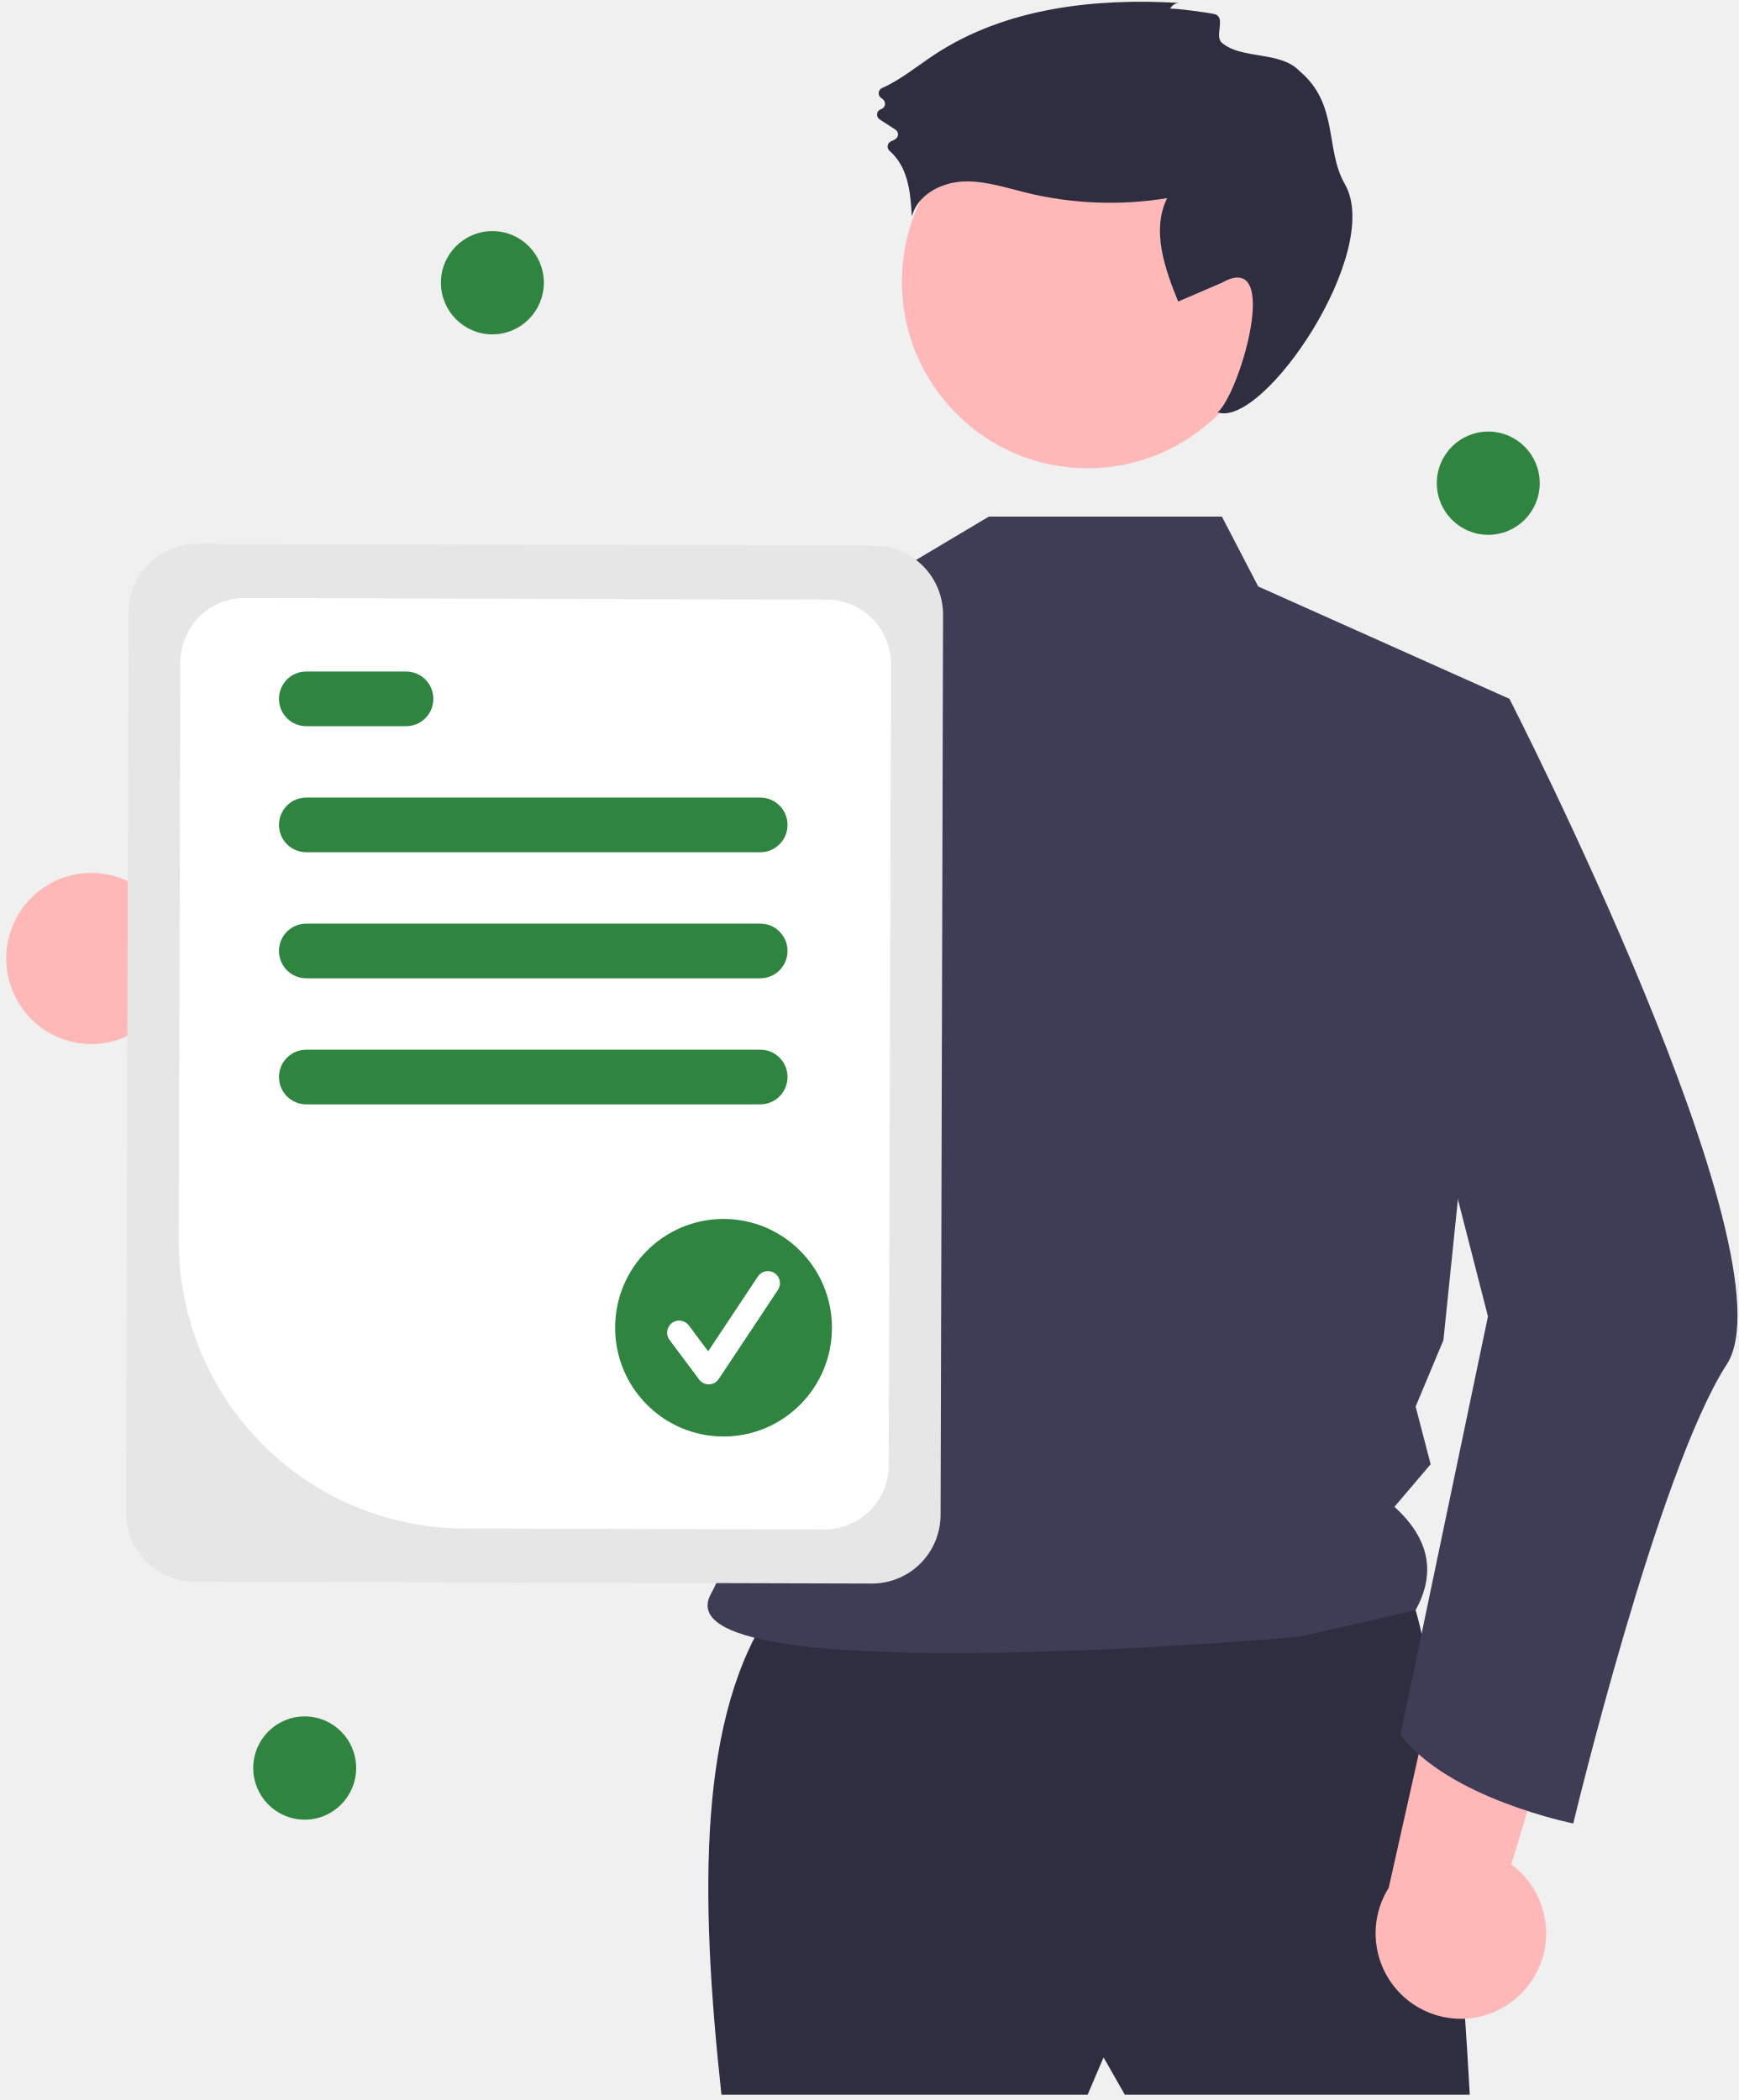
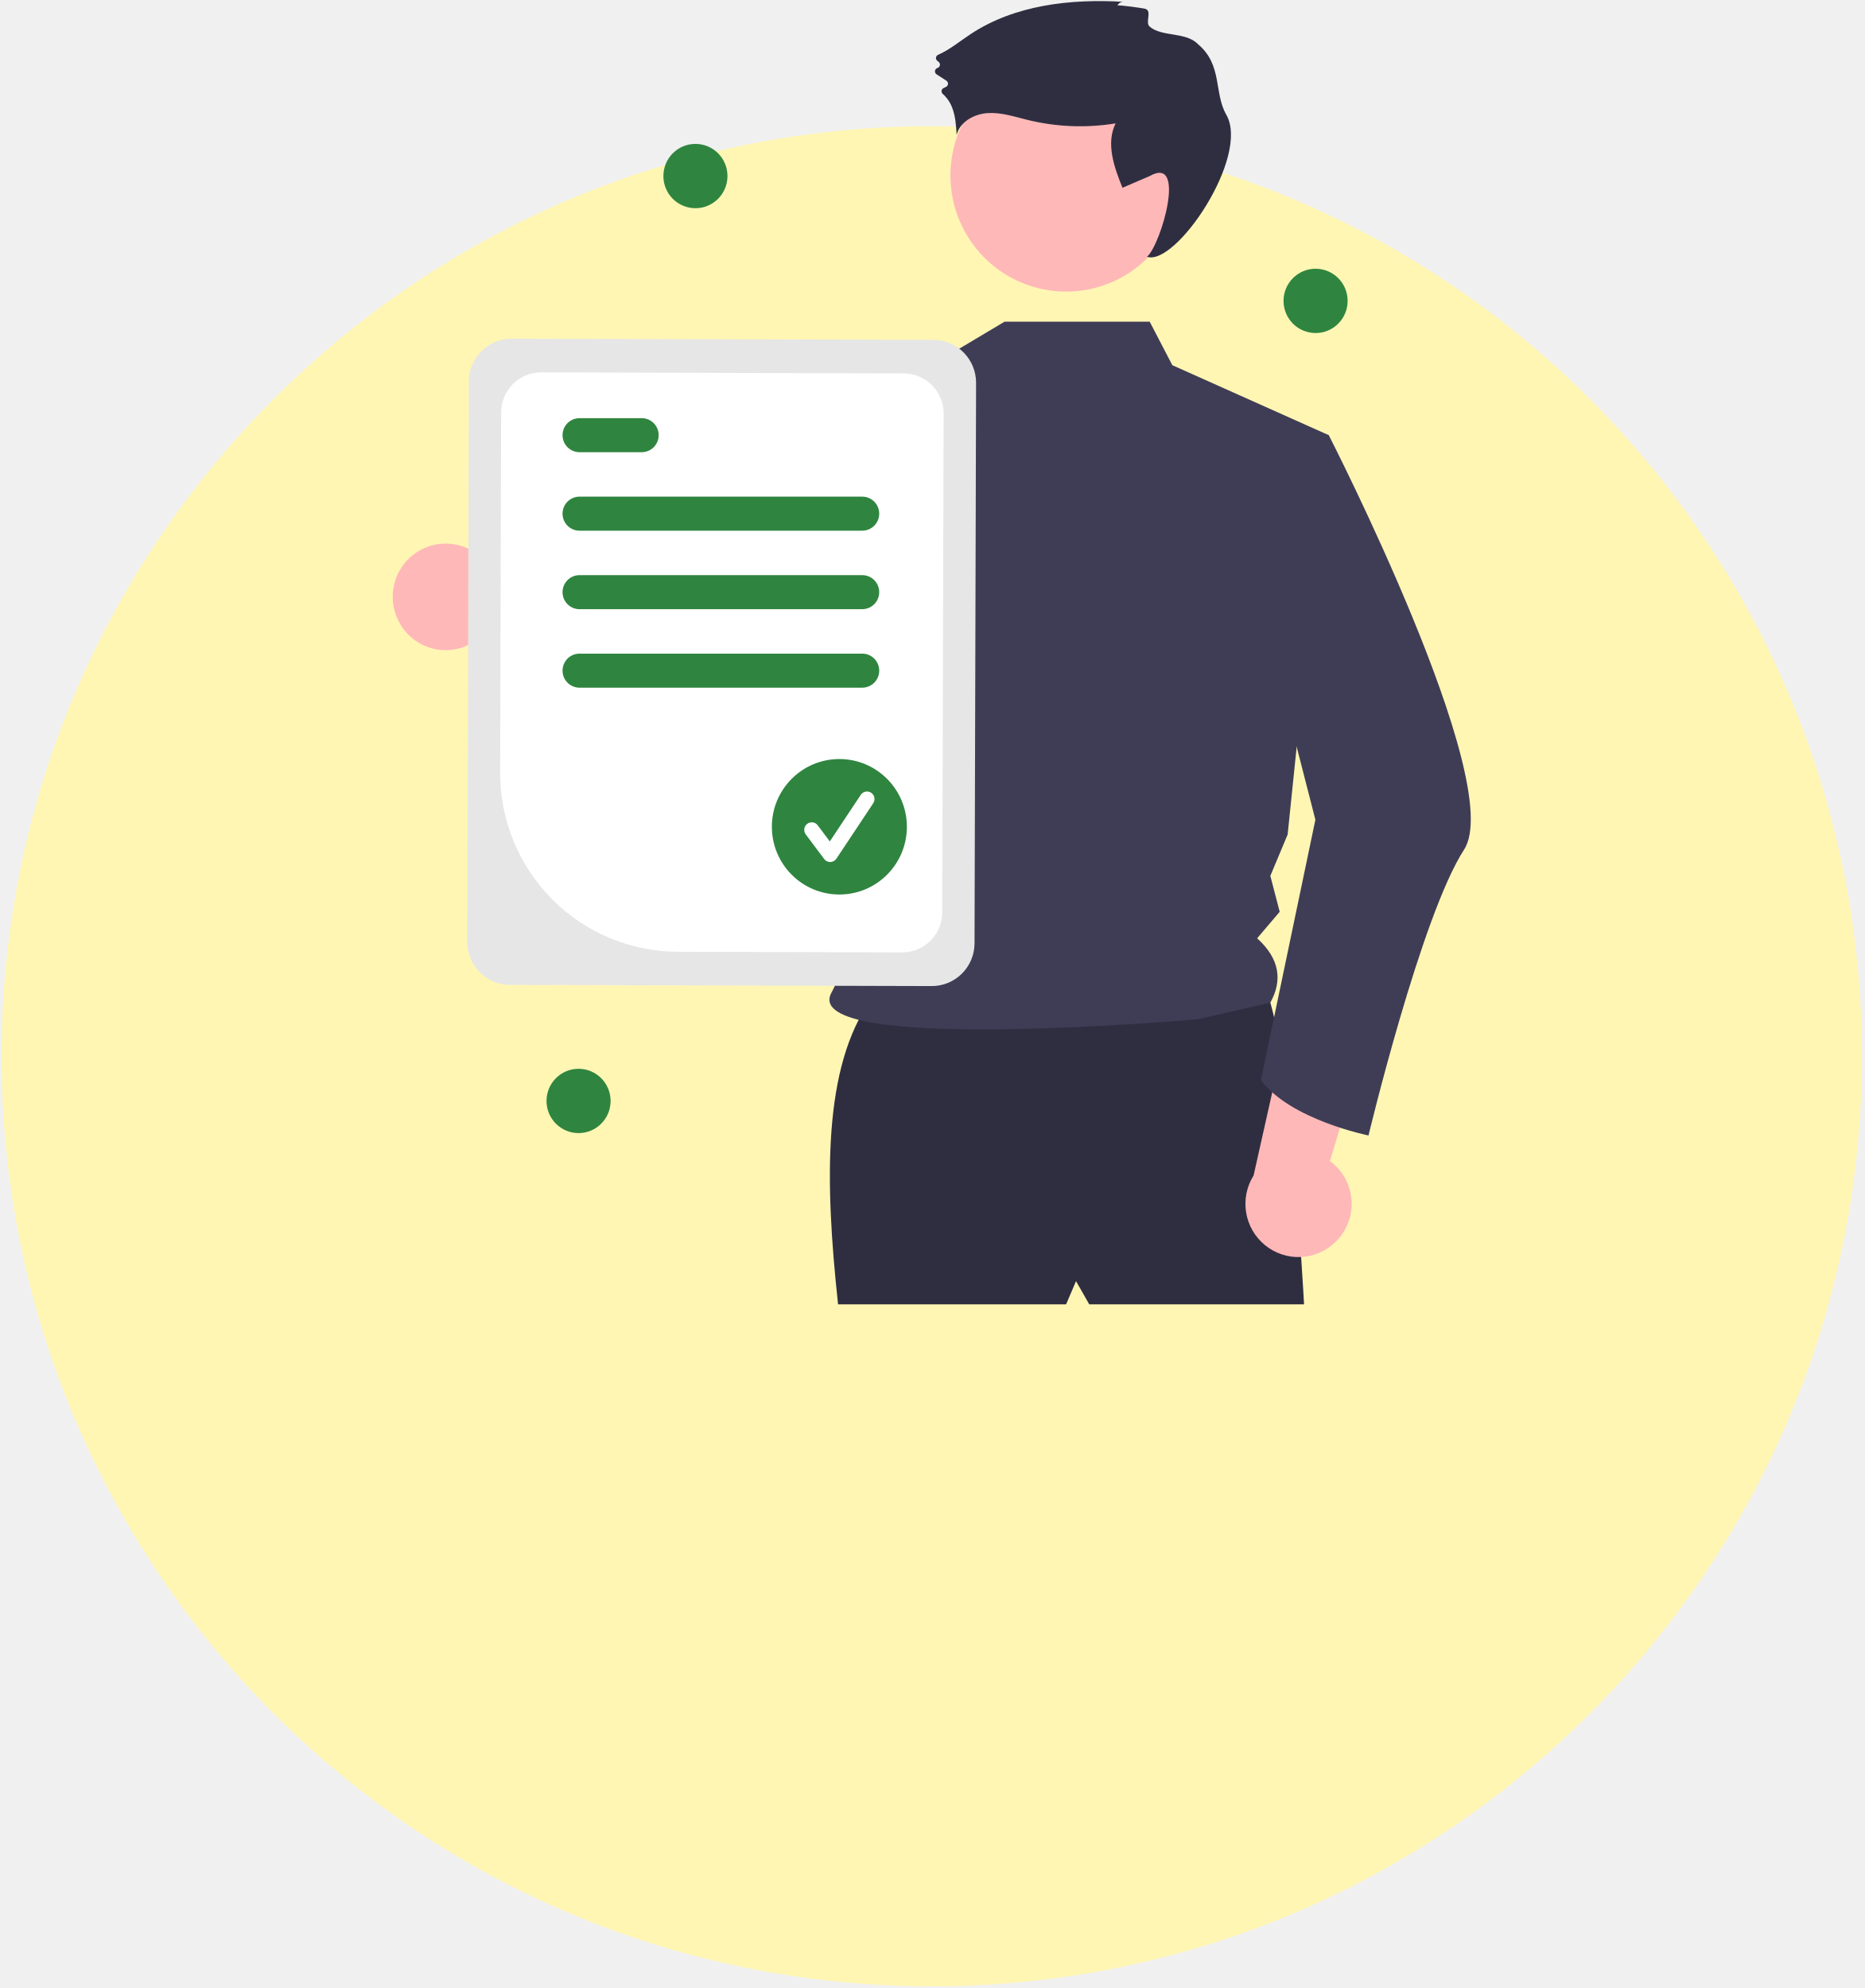
- <svg xmlns="http://www.w3.org/2000/svg" width="245" height="296" viewBox="0 0 245 296" fill="none">
-   <g clip-path="url(#clip0_1161_4722)">
-     <path d="M2.622 141.342C3.519 142.845 4.733 144.132 6.179 145.113C7.625 146.093 9.267 146.744 10.991 147.019C12.714 147.294 14.477 147.186 16.154 146.703C17.832 146.221 19.384 145.375 20.7 144.225L57.499 165.406L56.127 143.326L21.393 126.598C19.322 124.506 16.558 123.249 13.626 123.066C10.693 122.883 7.796 123.785 5.482 125.603C3.168 127.42 1.599 130.026 1.072 132.927C0.545 135.828 1.097 138.822 2.622 141.342Z" fill="#FFB8B8" />
-     <path d="M109.158 226.19C98.243 241.522 98.633 267.173 101.678 295.248H153.288L155.532 289.993L158.524 295.248H207.142C207.142 295.248 203.402 223.938 196.67 221.686C189.939 219.434 109.158 226.19 109.158 226.19Z" fill="#2F2E41" />
-     <path d="M153.288 66.001C167.746 66.001 179.467 54.239 179.467 39.729C179.467 25.22 167.746 13.457 153.288 13.457C138.83 13.457 127.109 25.22 127.109 39.729C127.109 54.239 138.83 66.001 153.288 66.001Z" fill="#FFB8B8" />
-     <path d="M172.209 72.817L177.329 82.665L212.738 98.505L203.43 188.9L199.513 198.26L201.63 206.389L196.527 212.389C201.649 217.04 202.299 221.909 199.513 226.945L183.207 230.694C183.207 230.694 92.541 238.785 100.182 224.689C108.531 209.287 110.657 163.802 92.227 139.495C76.579 118.86 88.592 92.083 88.592 92.083L125.708 80.952L139.36 72.817L172.209 72.817Z" fill="#3F3D56" />
-     <path d="M164.911 1.245C165.034 0.984 165.232 0.766 165.479 0.618C165.727 0.471 166.013 0.401 166.3 0.418C154.315 -0.302 141.691 1.1 131.664 7.728C129.235 9.334 126.945 11.249 124.301 12.414C124.176 12.47 124.068 12.558 123.987 12.669C123.906 12.779 123.855 12.909 123.839 13.045C123.823 13.182 123.842 13.32 123.894 13.447C123.947 13.573 124.031 13.684 124.139 13.768L124.43 13.997C124.544 14.087 124.632 14.207 124.683 14.344C124.735 14.48 124.748 14.629 124.721 14.772C124.694 14.916 124.629 15.049 124.532 15.158C124.435 15.267 124.31 15.347 124.17 15.39C124.025 15.434 123.896 15.519 123.797 15.635C123.699 15.751 123.635 15.892 123.614 16.043C123.593 16.194 123.615 16.348 123.679 16.486C123.742 16.625 123.843 16.742 123.97 16.825L126.195 18.268C126.307 18.339 126.4 18.438 126.464 18.555C126.528 18.671 126.562 18.802 126.563 18.935C126.564 19.068 126.531 19.2 126.468 19.317C126.405 19.434 126.314 19.534 126.203 19.606C126.014 19.723 125.816 19.824 125.611 19.907C125.483 19.955 125.37 20.036 125.282 20.141C125.194 20.245 125.135 20.371 125.11 20.506C125.084 20.64 125.094 20.779 125.138 20.909C125.182 21.038 125.258 21.155 125.359 21.246C126.323 22.107 127.062 23.191 127.512 24.404C128.254 26.34 128.387 28.447 128.512 30.516C129.278 27.53 132.526 25.773 135.593 25.594C138.66 25.416 141.652 26.431 144.637 27.161C151.139 28.747 157.891 29.008 164.495 27.928C162.253 32.444 164.144 37.831 166.048 42.502L172.209 39.851C180.672 35.057 174.777 55.336 171.614 58.12C178.073 60.367 194.98 35.423 189.541 25.961C186.712 21.039 188.72 14.691 183.158 10.022C180.432 7.142 174.989 8.422 172.209 6.029C171.116 5.087 172.783 2.566 171.28 2.017C170.78 1.834 164.993 1.061 164.911 1.245Z" fill="#2F2E41" />
-     <path d="M120.567 83.495C115.763 104.897 103.443 154.869 90.943 165.32C90.15 166.071 89.2 166.634 88.161 166.968C44.224 177.71 30.145 150.309 30.145 150.309C30.145 150.309 41.92 144.551 42.219 133.295L65.964 140.689L86.664 93.941L89.71 91.09L89.727 91.073L120.567 83.495Z" fill="#3F3D56" />
-     <path d="M214.249 281.135C215.507 279.922 216.484 278.446 217.113 276.812C217.741 275.178 218.005 273.426 217.885 271.678C217.766 269.931 217.266 268.231 216.421 266.699C215.576 265.167 214.407 263.839 212.995 262.809L225.312 222.071L204.178 228.363L195.722 266.084C194.155 268.578 193.554 271.563 194.034 274.472C194.513 277.381 196.04 280.013 198.323 281.868C200.607 283.723 203.49 284.673 206.425 284.538C209.36 284.403 212.144 283.193 214.249 281.135Z" fill="#FFB8B8" />
-     <path d="M202.975 96.226L212.738 98.505C212.738 98.505 253.089 177.294 243.366 192.306C233.642 207.319 221.73 257.021 221.73 257.021C221.73 257.021 204.112 253.506 197.38 244.499L209.707 185.551L196.992 136.009L202.975 96.226Z" fill="#3F3D56" />
-     <path d="M17.763 213.225L18.114 86.331C18.124 83.763 19.148 81.303 20.963 79.492C22.778 77.681 25.234 76.666 27.794 76.671L123.287 76.936C125.847 76.946 128.297 77.975 130.102 79.796C131.907 81.617 132.918 84.082 132.913 86.65L132.563 213.544C132.553 216.113 131.528 218.572 129.714 220.383C127.899 222.194 125.442 223.209 122.883 223.205L27.389 222.939C24.83 222.929 22.379 221.901 20.575 220.079C18.77 218.258 17.759 215.793 17.763 213.225Z" fill="#E6E6E6" />
-     <path d="M25.194 174.918L25.419 93.339C25.429 90.934 26.388 88.63 28.088 86.934C29.787 85.238 32.088 84.288 34.485 84.292L116.554 84.52C118.95 84.529 121.246 85.493 122.936 87.198C124.626 88.904 125.573 91.212 125.569 93.618L125.257 206.536C125.248 208.941 124.288 211.245 122.589 212.941C120.889 214.637 118.588 215.587 116.191 215.583L65.352 215.442C54.675 215.4 44.451 211.11 36.923 203.513C29.395 195.916 25.176 185.632 25.194 174.918Z" fill="white" />
-     <path d="M107.15 120.126H43.157C42.139 120.126 41.163 119.72 40.443 118.998C39.722 118.275 39.318 117.295 39.318 116.273C39.318 115.251 39.722 114.271 40.443 113.548C41.163 112.826 42.139 112.42 43.157 112.42H107.15C108.168 112.42 109.145 112.826 109.865 113.548C110.585 114.271 110.99 115.251 110.99 116.273C110.99 117.295 110.585 118.275 109.865 118.998C109.145 119.72 108.168 120.126 107.15 120.126Z" fill="#2F853F" />
-     <path d="M57.236 102.358H43.157C42.139 102.358 41.163 101.953 40.443 101.23C39.722 100.507 39.318 99.527 39.318 98.505C39.318 97.483 39.722 96.503 40.443 95.781C41.163 95.058 42.139 94.652 43.157 94.652H57.236C58.254 94.652 59.231 95.058 59.951 95.781C60.671 96.503 61.075 97.483 61.075 98.505C61.075 99.527 60.671 100.507 59.951 101.23C59.231 101.953 58.254 102.358 57.236 102.358Z" fill="#2F853F" />
-     <path d="M107.15 137.894H43.157C42.139 137.894 41.163 137.488 40.443 136.765C39.722 136.042 39.318 135.062 39.318 134.04C39.318 133.019 39.722 132.038 40.443 131.316C41.163 130.593 42.139 130.187 43.157 130.187H107.15C108.168 130.187 109.145 130.593 109.865 131.316C110.585 132.038 110.99 133.019 110.99 134.04C110.99 135.062 110.585 136.042 109.865 136.765C109.145 137.488 108.168 137.894 107.15 137.894Z" fill="#2F853F" />
-     <path d="M107.15 155.661H43.157C42.139 155.661 41.163 155.255 40.443 154.533C39.722 153.81 39.318 152.83 39.318 151.808C39.318 150.786 39.722 149.806 40.443 149.083C41.163 148.361 42.139 147.955 43.157 147.955H107.15C108.168 147.955 109.145 148.361 109.865 149.083C110.585 149.806 110.99 150.786 110.99 151.808C110.99 152.83 110.585 153.81 109.865 154.533C109.145 155.255 108.168 155.661 107.15 155.661Z" fill="#2F853F" />
-     <path d="M101.972 202.478C110.41 202.478 117.25 195.613 117.25 187.146C117.25 178.678 110.41 171.814 101.972 171.814C93.534 171.814 86.694 178.678 86.694 187.146C86.694 195.613 93.534 202.478 101.972 202.478Z" fill="#2F853F" />
-     <path d="M99.888 195.125C99.624 195.125 99.364 195.064 99.128 194.945C98.892 194.827 98.687 194.655 98.529 194.443L94.361 188.866C94.226 188.687 94.129 188.483 94.073 188.266C94.017 188.049 94.005 187.823 94.037 187.601C94.068 187.379 94.143 187.165 94.256 186.973C94.37 186.78 94.521 186.611 94.699 186.477C94.878 186.342 95.081 186.244 95.298 186.189C95.514 186.133 95.739 186.121 95.96 186.153C96.181 186.185 96.394 186.26 96.586 186.374C96.778 186.489 96.946 186.64 97.08 186.82L99.806 190.468L106.81 179.926C106.934 179.738 107.093 179.578 107.278 179.452C107.464 179.327 107.672 179.24 107.891 179.195C108.11 179.151 108.336 179.15 108.556 179.194C108.775 179.237 108.984 179.324 109.17 179.448C109.356 179.573 109.516 179.733 109.64 179.919C109.764 180.106 109.85 180.315 109.894 180.535C109.938 180.755 109.937 180.982 109.893 181.202C109.849 181.422 109.763 181.631 109.638 181.818L101.302 194.366C101.151 194.593 100.949 194.78 100.711 194.912C100.473 195.044 100.207 195.117 99.935 195.125C99.919 195.125 99.904 195.125 99.888 195.125Z" fill="white" />
-     <path d="M69.395 47.129C73.4 47.129 76.647 43.871 76.647 39.851C76.647 35.831 73.4 32.573 69.395 32.573C65.389 32.573 62.142 35.831 62.142 39.851C62.142 43.871 65.389 47.129 69.395 47.129Z" fill="#2F853F" />
-     <path d="M42.944 256.486C46.949 256.486 50.196 253.228 50.196 249.208C50.196 245.189 46.949 241.93 42.944 241.93C38.938 241.93 35.691 245.189 35.691 249.208C35.691 253.228 38.938 256.486 42.944 256.486Z" fill="#2F853F" />
-     <path d="M209.752 75.386C213.757 75.386 217.004 72.127 217.004 68.108C217.004 64.088 213.757 60.83 209.752 60.83C205.746 60.83 202.499 64.088 202.499 68.108C202.499 72.127 205.746 75.386 209.752 75.386Z" fill="#2F853F" />
+ <svg xmlns="http://www.w3.org/2000/svg" width="422" height="450" viewBox="0 0 422 450" fill="none">
+   <circle cx="210.878" cy="239.101" r="210.528" fill="#FFF6B4" />
+   <g clip-path="url(#clip0_1643_9278)">
+     <path d="M90.623 141.342C91.519 142.845 92.733 144.132 94.179 145.113C95.624 146.093 97.267 146.744 98.991 147.019C100.714 147.294 102.477 147.186 104.154 146.703C105.832 146.221 107.384 145.375 108.7 144.225L145.499 165.406L144.127 143.326L109.393 126.598C107.322 124.506 104.558 123.249 101.626 123.066C98.693 122.883 95.796 123.785 93.482 125.603C91.168 127.42 89.599 130.026 89.072 132.927C88.545 135.828 89.097 138.822 90.623 141.342Z" fill="#FFB8B8" />
+     <path d="M197.158 226.19C186.242 241.522 186.633 267.173 189.678 295.248H241.288L243.532 289.993L246.524 295.248H295.142C295.142 295.248 291.402 223.938 284.67 221.686C277.939 219.434 197.158 226.19 197.158 226.19Z" fill="#2F2E41" />
+     <path d="M241.288 66.001C255.746 66.001 267.467 54.239 267.467 39.729C267.467 25.22 255.746 13.457 241.288 13.457C226.83 13.457 215.109 25.22 215.109 39.729C215.109 54.239 226.83 66.001 241.288 66.001Z" fill="#FFB8B8" />
+     <path d="M260.209 72.817L265.329 82.665L300.738 98.505L291.43 188.9L287.513 198.26L289.63 206.389L284.527 212.389C289.649 217.04 290.299 221.909 287.513 226.945L271.207 230.694C271.207 230.694 180.542 238.785 188.182 224.689C196.531 209.287 198.657 163.802 180.227 139.495C164.579 118.86 176.592 92.083 176.592 92.083L213.708 80.952L227.36 72.817L260.209 72.817Z" fill="#3F3D56" />
+     <path d="M252.911 1.245C253.034 0.984 253.232 0.766 253.479 0.618C253.727 0.471 254.013 0.401 254.3 0.418C242.315 -0.302 229.691 1.1 219.664 7.728C217.235 9.334 214.945 11.249 212.301 12.414C212.176 12.47 212.068 12.558 211.987 12.669C211.906 12.779 211.855 12.909 211.839 13.045C211.823 13.182 211.842 13.32 211.894 13.447C211.947 13.573 212.031 13.684 212.139 13.768L212.43 13.997C212.544 14.087 212.632 14.207 212.683 14.344C212.735 14.48 212.748 14.629 212.721 14.772C212.694 14.916 212.629 15.049 212.532 15.158C212.435 15.267 212.31 15.347 212.17 15.39C212.025 15.434 211.896 15.519 211.797 15.635C211.699 15.751 211.635 15.892 211.614 16.043C211.593 16.194 211.615 16.348 211.679 16.486C211.742 16.625 211.843 16.742 211.97 16.825L214.195 18.268C214.307 18.339 214.4 18.438 214.464 18.555C214.528 18.671 214.562 18.802 214.563 18.935C214.564 19.068 214.531 19.2 214.468 19.317C214.405 19.434 214.314 19.534 214.203 19.606C214.014 19.723 213.816 19.824 213.611 19.907C213.483 19.955 213.37 20.036 213.282 20.141C213.194 20.245 213.135 20.371 213.11 20.506C213.084 20.64 213.094 20.779 213.138 20.909C213.182 21.038 213.258 21.155 213.359 21.246C214.323 22.107 215.062 23.191 215.512 24.404C216.254 26.34 216.387 28.447 216.512 30.516C217.278 27.53 220.526 25.773 223.593 25.594C226.66 25.416 229.652 26.431 232.637 27.161C239.139 28.747 245.891 29.008 252.495 27.928C250.253 32.444 252.144 37.831 254.048 42.502L260.209 39.851C268.672 35.057 262.777 55.336 259.614 58.12C266.073 60.367 282.98 35.423 277.541 25.961C274.712 21.039 276.72 14.691 271.158 10.022C268.432 7.142 262.989 8.422 260.209 6.029C259.116 5.087 260.783 2.566 259.28 2.017C258.78 1.834 252.993 1.061 252.911 1.245Z" fill="#2F2E41" />
+     <path d="M208.567 83.495C203.763 104.897 191.443 154.869 178.943 165.32C178.15 166.071 177.2 166.634 176.161 166.968C132.224 177.71 118.146 150.309 118.146 150.309C118.146 150.309 129.92 144.551 130.219 133.295L153.964 140.689L174.664 93.941L177.71 91.09L177.727 91.073L208.567 83.495Z" fill="#3F3D56" />
+     <path d="M302.249 281.135C303.507 279.922 304.484 278.446 305.113 276.812C305.741 275.178 306.005 273.426 305.885 271.678C305.766 269.931 305.266 268.231 304.421 266.699C303.576 265.167 302.407 263.839 300.995 262.809L313.312 222.071L292.178 228.363L283.722 266.084C282.155 268.578 281.554 271.563 282.034 274.472C282.513 277.381 284.04 280.013 286.323 281.868C288.607 283.723 291.49 284.673 294.425 284.538C297.36 284.403 300.144 283.193 302.249 281.135Z" fill="#FFB8B8" />
+     <path d="M290.975 96.226L300.738 98.505C300.738 98.505 341.089 177.294 331.366 192.306C321.642 207.319 309.73 257.021 309.73 257.021C309.73 257.021 292.112 253.506 285.38 244.499L297.707 185.551L284.992 136.009L290.975 96.226Z" fill="#3F3D56" />
+     <path d="M105.763 213.225L106.114 86.331C106.124 83.763 107.148 81.303 108.963 79.492C110.778 77.681 113.234 76.666 115.793 76.671L211.287 76.936C213.847 76.946 216.297 77.975 218.102 79.796C219.907 81.617 220.918 84.082 220.913 86.65L220.563 213.544C220.553 216.113 219.528 218.572 217.714 220.383C215.899 222.194 213.442 223.209 210.883 223.205L115.389 222.939C112.83 222.929 110.379 221.901 108.575 220.079C106.77 218.258 105.759 215.793 105.763 213.225Z" fill="#E6E6E6" />
+     <path d="M113.194 174.918L113.419 93.339C113.429 90.934 114.388 88.63 116.088 86.934C117.787 85.238 120.088 84.288 122.485 84.292L204.554 84.52C206.95 84.529 209.246 85.493 210.936 87.198C212.626 88.904 213.573 91.212 213.569 93.618L213.257 206.536C213.248 208.941 212.288 211.245 210.589 212.941C208.889 214.637 206.588 215.587 204.191 215.583L153.351 215.442C142.675 215.4 132.451 211.11 124.923 203.513C117.395 195.916 113.176 185.632 113.194 174.918Z" fill="white" />
+     <path d="M195.15 120.126H131.157C130.139 120.126 129.163 119.72 128.442 118.998C127.722 118.275 127.318 117.295 127.318 116.273C127.318 115.251 127.722 114.271 128.442 113.548C129.163 112.826 130.139 112.42 131.157 112.42H195.15C196.168 112.42 197.145 112.826 197.865 113.548C198.585 114.271 198.99 115.251 198.99 116.273C198.99 117.295 198.585 118.275 197.865 118.998C197.145 119.72 196.168 120.126 195.15 120.126Z" fill="#2F853F" />
+     <path d="M145.236 102.358H131.157C130.139 102.358 129.163 101.953 128.442 101.23C127.722 100.507 127.318 99.527 127.318 98.505C127.318 97.483 127.722 96.503 128.442 95.781C129.163 95.058 130.139 94.652 131.157 94.652H145.236C146.254 94.652 147.231 95.058 147.951 95.781C148.671 96.503 149.075 97.483 149.075 98.505C149.075 99.527 148.671 100.507 147.951 101.23C147.231 101.953 146.254 102.358 145.236 102.358Z" fill="#2F853F" />
+     <path d="M195.15 137.894H131.157C130.139 137.894 129.163 137.488 128.442 136.765C127.722 136.042 127.318 135.062 127.318 134.04C127.318 133.019 127.722 132.038 128.442 131.316C129.163 130.593 130.139 130.187 131.157 130.187H195.15C196.168 130.187 197.145 130.593 197.865 131.316C198.585 132.038 198.99 133.019 198.99 134.04C198.99 135.062 198.585 136.042 197.865 136.765C197.145 137.488 196.168 137.894 195.15 137.894Z" fill="#2F853F" />
+     <path d="M195.15 155.661H131.157C130.139 155.661 129.163 155.255 128.442 154.533C127.722 153.81 127.318 152.83 127.318 151.808C127.318 150.786 127.722 149.806 128.442 149.083C129.163 148.361 130.139 147.955 131.157 147.955H195.15C196.168 147.955 197.145 148.361 197.865 149.083C198.585 149.806 198.99 150.786 198.99 151.808C198.99 152.83 198.585 153.81 197.865 154.533C197.145 155.255 196.168 155.661 195.15 155.661Z" fill="#2F853F" />
+     <path d="M189.972 202.478C198.41 202.478 205.25 195.613 205.25 187.146C205.25 178.678 198.41 171.814 189.972 171.814C181.534 171.814 174.694 178.678 174.694 187.146C174.694 195.613 181.534 202.478 189.972 202.478Z" fill="#2F853F" />
+     <path d="M187.888 195.125C187.624 195.125 187.364 195.064 187.128 194.945C186.892 194.827 186.687 194.655 186.529 194.443L182.361 188.866C182.226 188.687 182.129 188.483 182.073 188.266C182.017 188.049 182.005 187.823 182.036 187.601C182.068 187.379 182.143 187.165 182.256 186.973C182.37 186.78 182.521 186.611 182.699 186.477C182.878 186.342 183.081 186.244 183.298 186.189C183.514 186.133 183.739 186.121 183.96 186.153C184.181 186.185 184.394 186.26 184.586 186.374C184.778 186.489 184.946 186.64 185.08 186.82L187.807 190.468L194.81 179.926C194.934 179.738 195.093 179.578 195.278 179.452C195.464 179.327 195.672 179.24 195.891 179.195C196.11 179.151 196.336 179.15 196.556 179.194C196.775 179.237 196.984 179.324 197.17 179.448C197.356 179.573 197.516 179.733 197.64 179.919C197.764 180.106 197.85 180.315 197.894 180.535C197.938 180.755 197.937 180.982 197.893 181.202C197.849 181.422 197.763 181.631 197.638 181.818L189.302 194.366C189.151 194.593 188.949 194.78 188.711 194.912C188.473 195.044 188.207 195.117 187.935 195.125C187.92 195.125 187.904 195.125 187.888 195.125Z" fill="white" />
+     <path d="M157.395 47.129C161.4 47.129 164.647 43.871 164.647 39.851C164.647 35.831 161.4 32.573 157.395 32.573C153.389 32.573 150.142 35.831 150.142 39.851C150.142 43.871 153.389 47.129 157.395 47.129Z" fill="#2F853F" />
+     <path d="M130.944 256.486C134.949 256.486 138.196 253.228 138.196 249.208C138.196 245.189 134.949 241.93 130.944 241.93C126.938 241.93 123.691 245.189 123.691 249.208C123.691 253.228 126.938 256.486 130.944 256.486Z" fill="#2F853F" />
+     <path d="M297.752 75.386C301.757 75.386 305.004 72.127 305.004 68.108C305.004 64.088 301.757 60.83 297.752 60.83C293.746 60.83 290.499 64.088 290.499 68.108C290.499 72.127 293.746 75.386 297.752 75.386Z" fill="#2F853F" />
  </g>
  <defs>
-     <clipPath id="clip0_1161_4722">
-       <rect width="244" height="295" fill="white" transform="translate(0.87793 0.247559)" />
+     <clipPath id="clip0_1643_9278">
+       <rect width="244" height="295" fill="white" transform="translate(88.8779 0.247559)" />
    </clipPath>
  </defs>
</svg>
